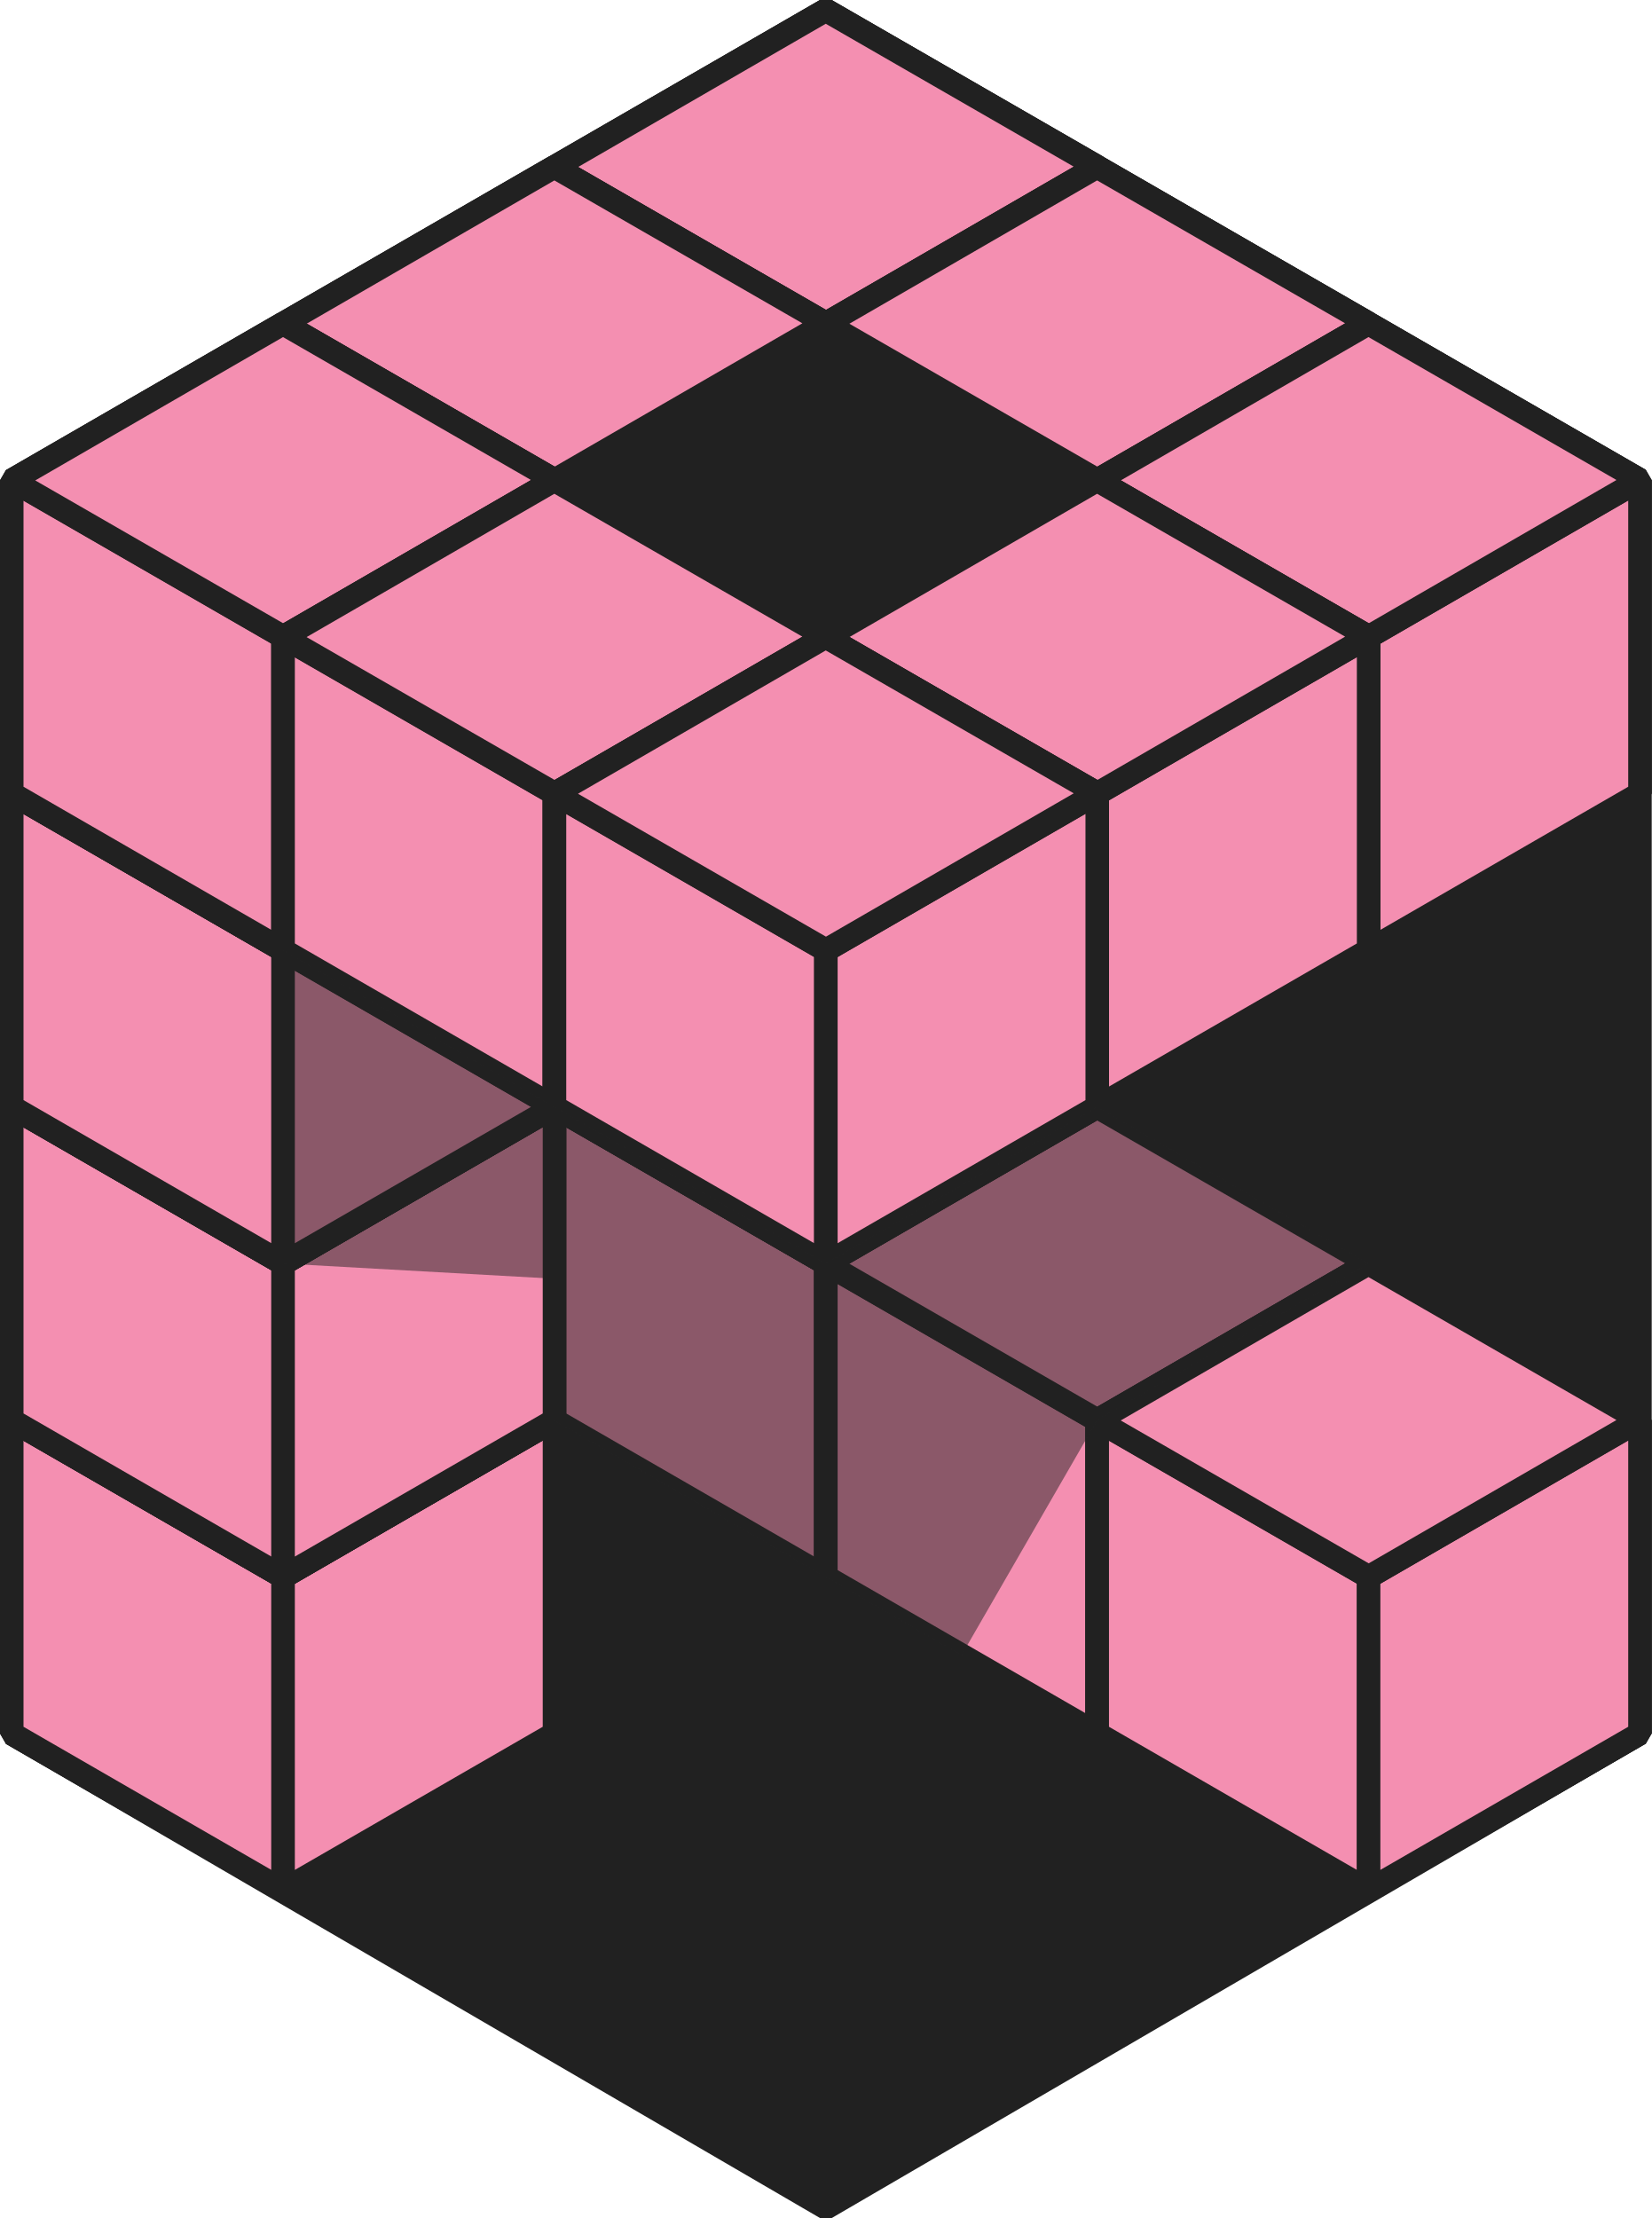
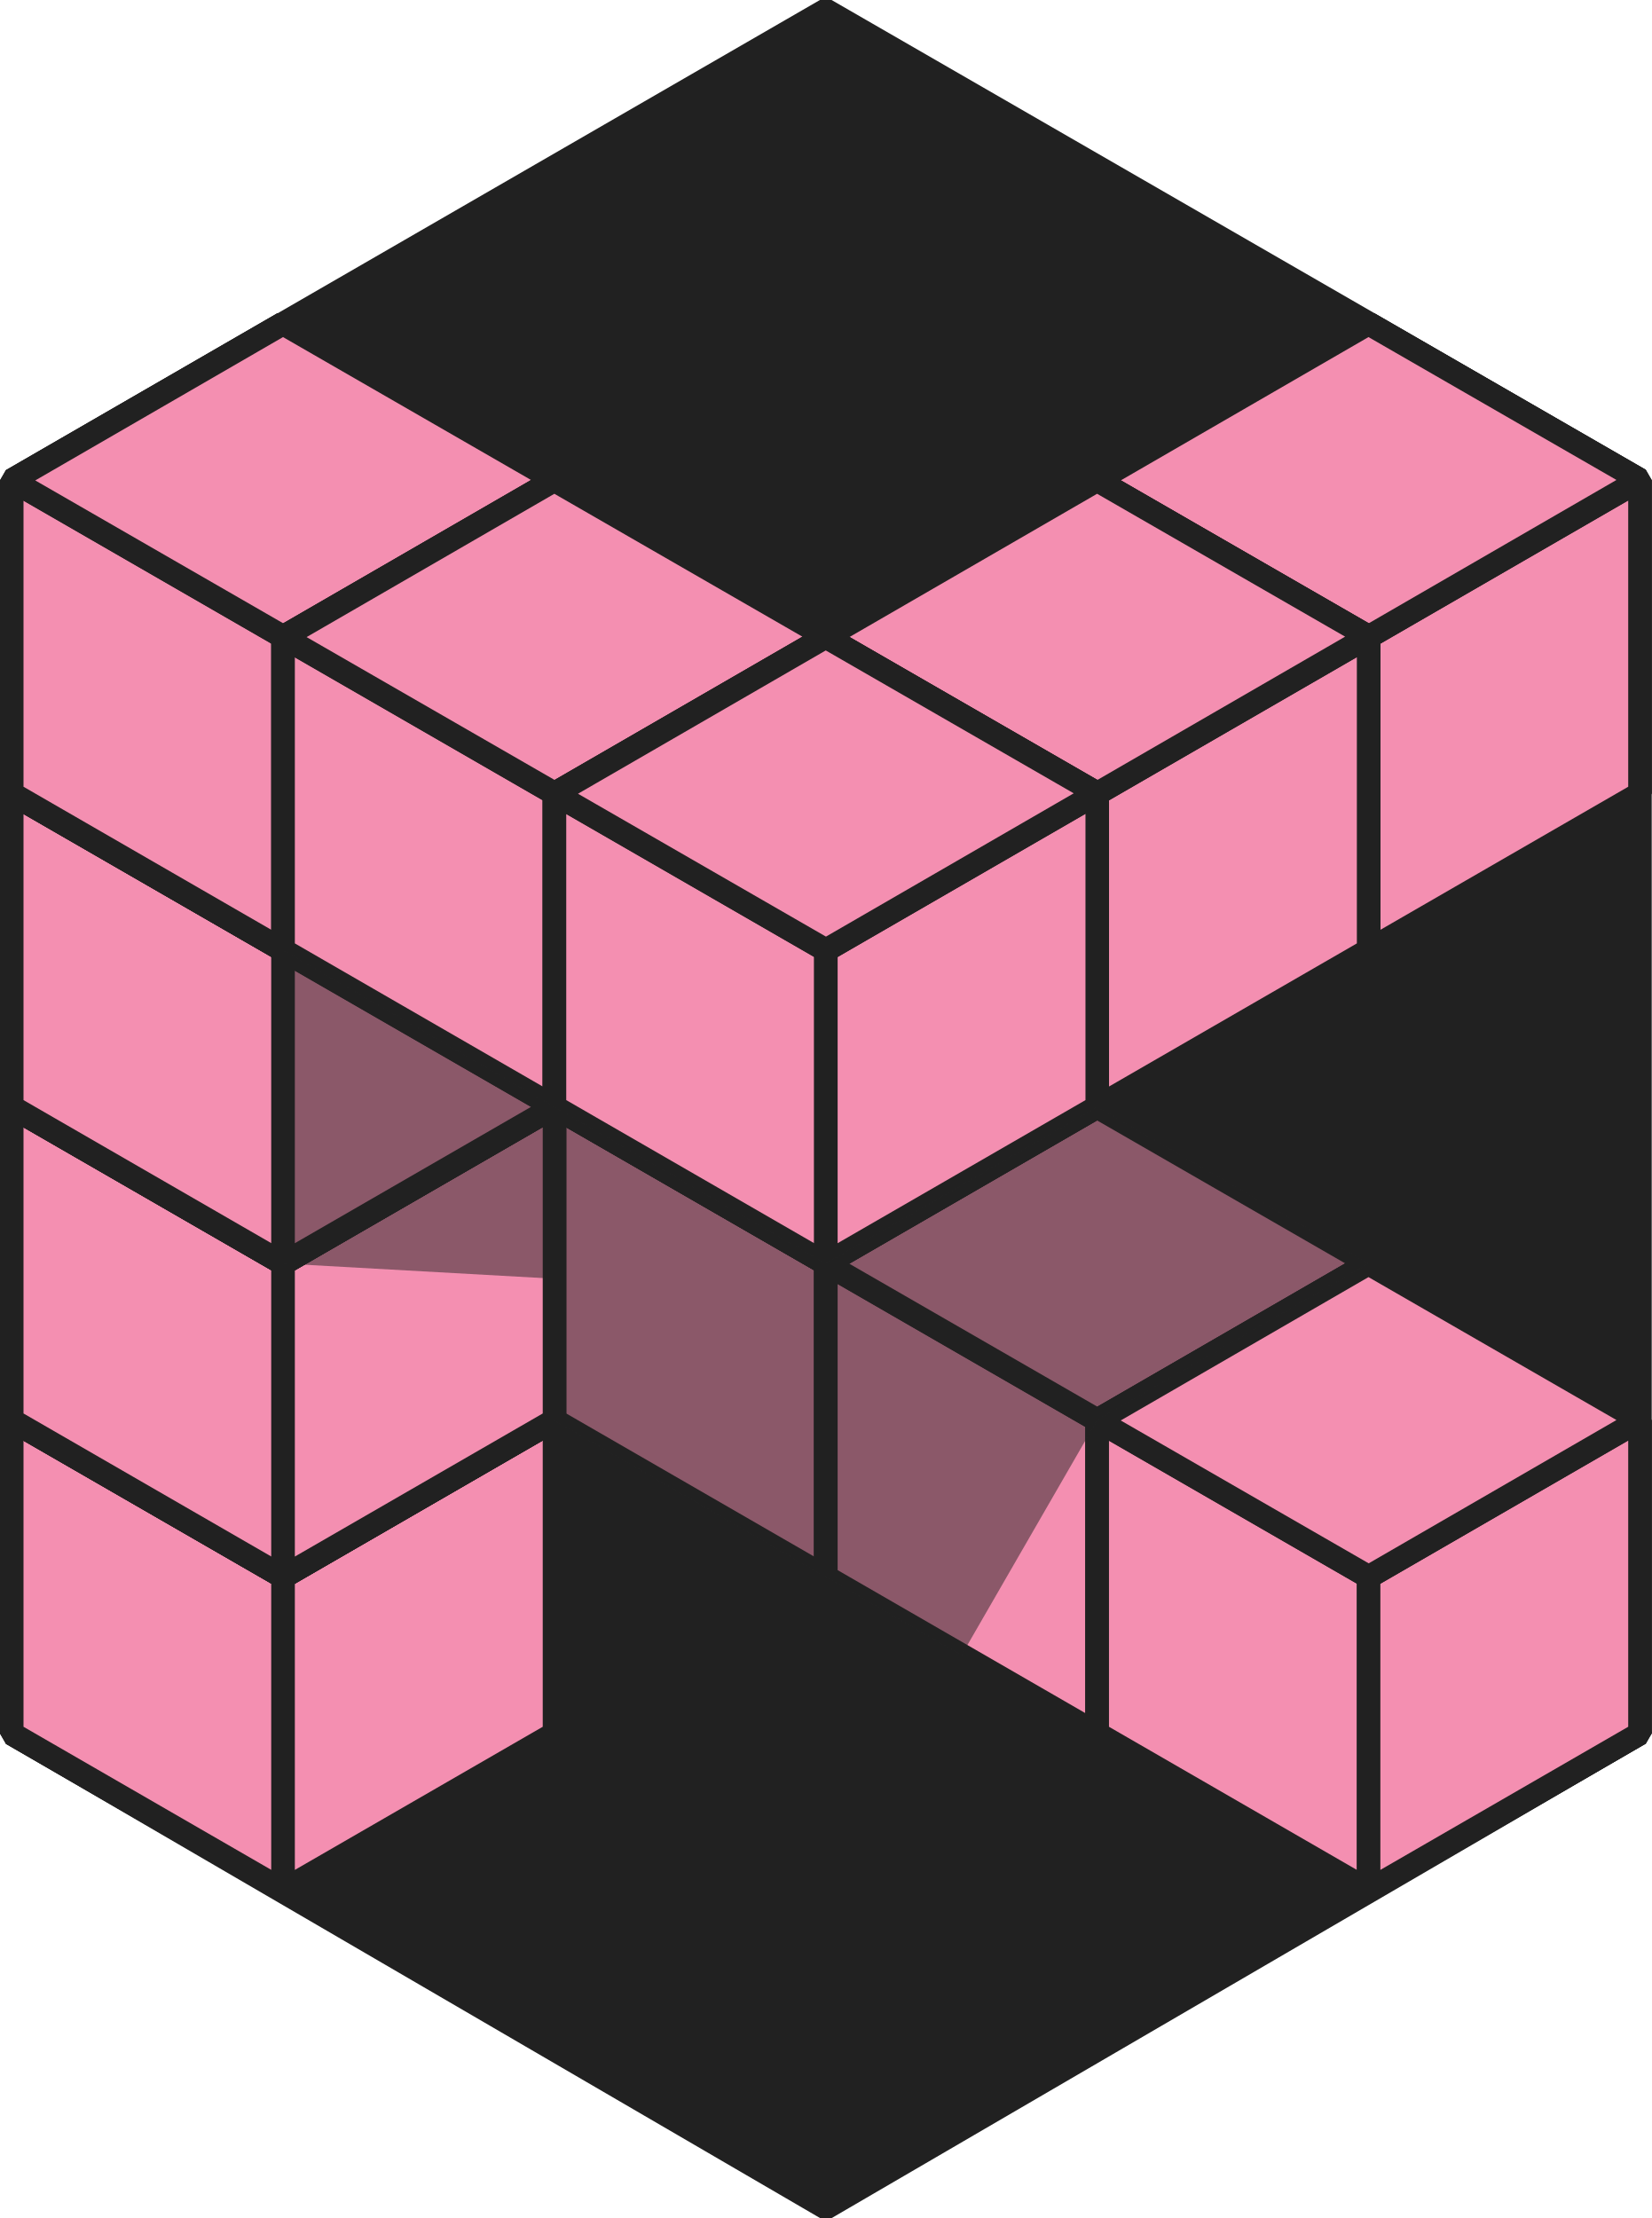
<svg xmlns="http://www.w3.org/2000/svg" viewBox="0 0 351.41 471.9">
  <defs>
    <style>.cls-1,.cls-4{fill:#212121;}.cls-1,.cls-2{stroke:#212121;stroke-linejoin:bevel;stroke-width:5px;}.cls-2{fill:#f48fb1;}.cls-3{opacity:0.5;}</style>
  </defs>
  <g id="Layer_2" data-name="Layer 2">
    <g id="Layer_3" data-name="Layer 3">
-       <polygon class="cls-1" points="348.91 102.12 348.91 368.78 175.71 469.74 2.5 368.83 2.5 102.22 175.68 2.17 348.91 102.12" />
+       <polygon class="cls-1" points="348.91 102.11 348.91 368.78 175.71 469.74 2.5 368.83 2.5 102.22 175.68 2.17 348.91 102.11" />
      <polygon class="cls-2" points="175.68 268.83 233.44 302.12 175.73 335.5 117.97 302.22 175.68 268.83" />
-       <polygon class="cls-2" points="175.71 268.83 233.44 302.17 233.44 235.5 175.71 202.17 175.71 268.83" />
-       <polygon class="cls-2" points="117.97 235.5 175.71 202.17 175.71 268.83 117.97 302.17 117.97 235.5" />
+       <polygon class="cls-2" points="175.71 268.83 233.44 302.17 233.44 235.5 175.71 202.16 175.71 268.83" />
+       <polygon class="cls-2" points="117.97 235.5 175.71 202.16 175.71 268.83 117.97 302.17 117.97 235.5" />
      <polygon class="cls-2" points="117.97 302.17 175.71 335.5 175.71 268.83 117.97 235.5 117.97 302.17" />
      <polygon class="cls-2" points="175.71 268.83 233.44 235.5 233.44 302.17 175.71 335.5 175.71 268.83" />
-       <polygon class="cls-2" points="175.68 202.17 233.44 235.45 175.73 268.83 117.97 235.55 175.68 202.17" />
+       <polygon class="cls-2" points="175.68 202.16 233.44 235.45 175.73 268.83 117.97 235.55 175.68 202.16" />
      <polygon class="cls-2" points="233.41 302.17 291.18 335.45 233.47 368.83 175.71 335.55 233.41 302.17" />
      <polygon class="cls-2" points="233.44 302.17 291.18 335.5 291.18 268.83 233.44 235.5 233.44 302.17" />
      <polygon class="cls-2" points="175.71 268.83 233.44 235.5 233.44 302.17 175.71 335.5 175.71 268.83" />
      <polygon class="cls-2" points="175.71 335.5 233.44 368.83 233.44 302.17 175.71 268.83 175.71 335.5" />
      <polygon class="cls-2" points="233.44 302.17 291.18 268.83 291.18 335.5 233.44 368.83 233.44 302.17" />
      <polygon class="cls-2" points="233.41 235.5 291.18 268.78 233.47 302.17 175.71 268.88 233.41 235.5" />
      <polygon class="cls-2" points="291.15 335.5 348.91 368.78 291.2 402.17 233.44 368.88 291.15 335.5" />
      <polygon class="cls-2" points="291.18 335.5 348.91 368.83 348.91 302.17 291.18 268.83 291.18 335.5" />
      <polygon class="cls-2" points="233.44 302.17 291.18 268.83 291.18 335.5 233.44 368.83 233.44 302.17" />
      <polygon class="cls-2" points="233.44 368.83 291.18 402.17 291.18 335.5 233.44 302.17 233.44 368.83" />
      <polygon class="cls-2" points="291.18 335.5 348.91 302.17 348.91 368.83 291.18 402.17 291.18 335.5" />
      <polygon class="cls-2" points="291.15 268.83 348.91 302.12 291.2 335.5 233.44 302.22 291.15 268.83" />
-       <polygon class="cls-2" points="175.68 68.83 233.44 102.12 175.73 135.5 117.97 102.22 175.68 68.83" />
-       <polygon class="cls-2" points="175.71 68.83 233.44 102.17 233.44 35.5 175.71 2.17 175.71 68.83" />
-       <polygon class="cls-2" points="117.97 35.5 175.71 2.17 175.71 68.83 117.97 102.17 117.97 35.5" />
-       <polygon class="cls-2" points="117.97 102.17 175.71 135.5 175.71 68.83 117.97 35.5 117.97 102.17" />
-       <polygon class="cls-2" points="175.71 68.83 233.44 35.5 233.44 102.17 175.71 135.5 175.71 68.83" />
-       <polygon class="cls-2" points="175.68 2.17 233.44 35.45 175.73 68.83 117.97 35.55 175.68 2.17" />
-       <polygon class="cls-2" points="117.94 102.17 175.71 135.45 118 168.83 60.23 135.55 117.94 102.17" />
-       <polygon class="cls-2" points="117.97 102.17 175.71 135.5 175.71 68.83 117.97 35.5 117.97 102.17" />
-       <polygon class="cls-2" points="60.23 68.83 117.97 35.5 117.97 102.17 60.23 135.5 60.23 68.83" />
-       <polygon class="cls-2" points="60.23 135.5 117.97 168.83 117.97 102.17 60.23 68.83 60.23 135.5" />
-       <polygon class="cls-1" points="117.97 102.17 175.71 68.83 175.71 135.5 117.97 168.83 117.97 102.17" />
-       <polygon class="cls-2" points="117.94 35.5 175.71 68.78 118 102.17 60.23 68.88 117.94 35.5" />
-       <polygon class="cls-2" points="233.41 102.17 291.18 135.45 233.47 168.83 175.71 135.55 233.41 102.17" />
-       <polygon class="cls-2" points="233.44 102.17 291.18 135.5 291.18 68.83 233.44 35.5 233.44 102.17" />
-       <polygon class="cls-2" points="175.71 68.83 233.44 35.5 233.44 102.17 175.71 135.5 175.71 68.83" />
-       <polygon class="cls-1" points="175.71 135.5 233.44 168.83 233.44 102.17 175.71 68.83 175.71 135.5" />
-       <polygon class="cls-2" points="233.44 102.17 291.18 68.83 291.18 135.5 233.44 168.83 233.44 102.17" />
-       <polygon class="cls-2" points="233.41 35.5 291.18 68.78 233.47 102.17 175.71 68.88 233.41 35.5" />
      <polygon class="cls-2" points="60.21 335.5 117.97 368.78 60.26 402.17 2.5 368.88 60.21 335.5" />
      <polygon class="cls-2" points="60.23 335.5 117.97 368.83 117.97 302.17 60.23 268.83 60.23 335.5" />
      <polygon class="cls-2" points="2.5 302.17 60.23 268.83 60.23 335.5 2.5 368.83 2.5 302.17" />
      <polygon class="cls-2" points="2.5 368.83 60.23 402.17 60.23 335.5 2.5 302.17 2.5 368.83" />
      <polygon class="cls-2" points="60.23 335.5 117.97 302.17 117.97 368.83 60.23 402.17 60.23 335.5" />
      <polygon class="cls-2" points="60.21 268.83 117.97 302.12 60.26 335.5 2.5 302.22 60.21 268.83" />
-       <polygon class="cls-2" points="291.15 135.5 348.91 168.78 291.2 202.17 233.44 168.88 291.15 135.5" />
+       <polygon class="cls-2" points="291.15 135.5 348.91 168.78 291.2 202.16 233.44 168.88 291.15 135.5" />
      <polygon class="cls-2" points="291.18 135.5 348.91 168.83 348.91 102.17 291.18 68.83 291.18 135.5" />
      <polygon class="cls-2" points="233.44 102.17 291.18 68.83 291.18 135.5 233.44 168.83 233.44 102.17" />
-       <polygon class="cls-2" points="233.44 168.83 291.18 202.17 291.18 135.5 233.44 102.17 233.44 168.83" />
-       <polygon class="cls-2" points="291.18 135.5 348.91 102.17 348.91 168.83 291.18 202.17 291.18 135.5" />
-       <polygon class="cls-2" points="291.15 68.83 348.91 102.12 291.2 135.5 233.44 102.22 291.15 68.83" />
+       <polygon class="cls-2" points="233.44 168.83 291.18 202.16 291.18 135.5 233.44 102.17 233.44 168.83" />
+       <polygon class="cls-2" points="291.18 135.5 348.91 102.17 348.91 168.83 291.18 202.16 291.18 135.5" />
+       <polygon class="cls-2" points="291.15 68.83 348.91 102.11 291.2 135.5 233.44 102.22 291.15 68.83" />
      <polygon class="cls-2" points="60.21 268.83 117.97 302.12 60.26 335.5 2.5 302.22 60.21 268.83" />
-       <polygon class="cls-2" points="60.23 268.83 117.97 302.17 117.97 235.5 60.23 202.17 60.23 268.83" />
-       <polygon class="cls-2" points="2.5 235.5 60.23 202.17 60.23 268.83 2.5 302.17 2.5 235.5" />
+       <polygon class="cls-2" points="60.23 268.83 117.97 302.17 117.97 235.5 60.23 202.16 60.23 268.83" />
+       <polygon class="cls-2" points="2.5 235.5 60.23 202.16 60.23 268.83 2.5 302.17 2.5 235.5" />
      <polygon class="cls-2" points="2.5 302.17 60.23 335.5 60.23 268.83 2.5 235.5 2.5 302.17" />
      <polygon class="cls-2" points="60.23 268.83 117.97 235.5 117.97 302.17 60.23 335.5 60.23 268.83" />
-       <polygon class="cls-2" points="60.21 202.17 117.97 235.45 60.26 268.83 2.5 235.55 60.21 202.17" />
-       <polygon class="cls-2" points="60.21 202.17 117.97 235.45 60.26 268.83 2.5 235.55 60.21 202.17" />
-       <polygon class="cls-2" points="60.23 202.17 117.97 235.5 117.97 168.83 60.23 135.5 60.23 202.17" />
-       <polygon class="cls-2" points="2.5 168.83 60.23 135.5 60.23 202.17 2.5 235.5 2.5 168.83" />
-       <polygon class="cls-2" points="2.5 235.5 60.23 268.83 60.23 202.17 2.5 168.83 2.5 235.5" />
-       <polygon class="cls-2" points="60.23 202.17 117.97 168.83 117.97 235.5 60.23 268.83 60.23 202.17" />
-       <polygon class="cls-2" points="60.21 135.5 117.97 168.78 60.26 202.17 2.5 168.88 60.21 135.5" />
-       <polygon class="cls-2" points="60.21 135.5 117.97 168.78 60.26 202.17 2.5 168.88 60.21 135.5" />
+       <polygon class="cls-2" points="60.21 202.16 117.97 235.45 60.26 268.83 2.5 235.55 60.21 202.16" />
+       <polygon class="cls-2" points="60.21 202.16 117.97 235.45 60.26 268.83 2.5 235.55 60.21 202.16" />
+       <polygon class="cls-2" points="60.23 202.16 117.97 235.5 117.97 168.83 60.23 135.5 60.23 202.16" />
+       <polygon class="cls-2" points="2.5 168.83 60.23 135.5 60.23 202.16 2.5 235.5 2.5 168.83" />
+       <polygon class="cls-2" points="2.5 235.5 60.23 268.83 60.23 202.16 2.5 168.83 2.5 235.5" />
+       <polygon class="cls-2" points="60.23 202.16 117.97 168.83 117.97 235.5 60.23 268.83 60.23 202.16" />
+       <polygon class="cls-2" points="60.21 135.5 117.97 168.78 60.26 202.16 2.5 168.88 60.21 135.5" />
+       <polygon class="cls-2" points="60.21 135.5 117.97 168.78 60.26 202.16 2.5 168.88 60.21 135.5" />
      <polygon class="cls-2" points="60.23 135.5 117.97 168.83 117.97 102.17 60.23 68.83 60.23 135.5" />
      <polygon class="cls-2" points="2.5 102.17 60.23 68.83 60.23 135.5 2.5 168.83 2.5 102.17" />
-       <polygon class="cls-2" points="2.5 168.83 60.23 202.17 60.23 135.5 2.5 102.17 2.5 168.83" />
-       <polygon class="cls-2" points="60.23 135.5 117.97 102.17 117.97 168.83 60.23 202.17 60.23 135.5" />
-       <polygon class="cls-2" points="60.21 68.83 117.97 102.12 60.26 135.5 2.5 102.22 60.21 68.83" />
+       <polygon class="cls-2" points="2.5 168.83 60.23 202.16 60.23 135.5 2.5 102.17 2.5 168.83" />
+       <polygon class="cls-2" points="60.23 135.5 117.97 102.17 117.97 168.83 60.23 202.16 60.23 135.5" />
+       <polygon class="cls-2" points="60.21 68.83 117.97 102.11 60.26 135.5 2.5 102.22 60.21 68.83" />
      <polygon class="cls-2" points="117.94 168.83 175.71 202.12 118 235.5 60.23 202.22 117.94 168.83" />
-       <polygon class="cls-2" points="117.97 168.83 175.71 202.17 175.71 135.5 117.97 102.17 117.97 168.83" />
-       <polygon class="cls-2" points="60.23 135.5 117.97 102.17 117.97 168.83 60.23 202.17 60.23 135.5" />
-       <polygon class="cls-2" points="60.23 202.17 117.97 235.5 117.97 168.83 60.23 135.5 60.23 202.17" />
-       <polygon class="cls-2" points="117.97 168.83 175.71 135.5 175.71 202.17 117.97 235.5 117.97 168.83" />
+       <polygon class="cls-2" points="117.97 168.83 175.71 202.16 175.71 135.5 117.97 102.17 117.97 168.83" />
+       <polygon class="cls-2" points="60.23 135.5 117.97 102.17 117.97 168.83 60.23 202.16 60.23 135.5" />
+       <polygon class="cls-2" points="60.23 202.16 117.97 235.5 117.97 168.83 60.23 135.5 60.23 202.16" />
+       <polygon class="cls-2" points="117.97 168.83 175.71 135.5 175.71 202.16 117.97 235.5 117.97 168.83" />
      <polygon class="cls-2" points="117.94 102.17 175.71 135.45 118 168.83 60.23 135.55 117.94 102.17" />
      <polygon class="cls-2" points="233.41 168.83 291.18 202.12 233.47 235.5 175.71 202.22 233.41 168.83" />
-       <polygon class="cls-2" points="233.44 168.83 291.18 202.17 291.18 135.5 233.44 102.17 233.44 168.83" />
-       <polygon class="cls-2" points="175.71 135.5 233.44 102.17 233.44 168.83 175.71 202.17 175.71 135.5" />
-       <polygon class="cls-2" points="175.71 202.17 233.44 235.5 233.44 168.83 175.71 135.5 175.71 202.17" />
-       <polygon class="cls-2" points="233.44 168.83 291.18 135.5 291.18 202.17 233.44 235.5 233.44 168.83" />
+       <polygon class="cls-2" points="233.44 168.83 291.18 202.16 291.18 135.5 233.44 102.17 233.44 168.83" />
+       <polygon class="cls-2" points="175.71 135.5 233.44 102.17 233.44 168.83 175.71 202.16 175.71 135.5" />
+       <polygon class="cls-2" points="175.71 202.16 233.44 235.5 233.44 168.83 175.71 135.5 175.71 202.16" />
+       <polygon class="cls-2" points="233.44 168.83 291.18 135.5 291.18 202.16 233.44 235.5 233.44 168.83" />
      <polygon class="cls-2" points="233.41 102.17 291.18 135.45 233.47 168.83 175.71 135.55 233.41 102.17" />
-       <polygon class="cls-2" points="175.68 202.17 233.44 235.45 175.73 268.83 117.97 235.55 175.68 202.17" />
-       <polygon class="cls-2" points="175.71 202.17 233.44 235.5 233.44 168.83 175.71 135.5 175.71 202.17" />
-       <polygon class="cls-2" points="117.97 168.83 175.71 135.5 175.71 202.17 117.97 235.5 117.97 168.83" />
-       <polygon class="cls-2" points="117.97 235.5 175.71 268.83 175.71 202.17 117.97 168.83 117.97 235.5" />
-       <polygon class="cls-2" points="175.71 202.17 233.44 168.83 233.44 235.5 175.71 268.83 175.71 202.17" />
-       <polygon class="cls-2" points="175.68 135.5 233.44 168.78 175.73 202.17 117.97 168.88 175.68 135.5" />
+       <polygon class="cls-2" points="175.68 202.16 233.44 235.45 175.73 268.83 117.97 235.55 175.68 202.16" />
+       <polygon class="cls-2" points="175.71 202.16 233.44 235.5 233.44 168.83 175.71 135.5 175.71 202.16" />
+       <polygon class="cls-2" points="117.97 168.83 175.71 135.5 175.71 202.16 117.97 235.5 117.97 168.83" />
+       <polygon class="cls-2" points="117.97 235.5 175.71 268.83 175.71 202.16 117.97 168.83 117.97 235.5" />
+       <polygon class="cls-2" points="175.71 202.16 233.44 168.83 233.44 235.5 175.71 268.83 175.71 202.16" />
+       <polygon class="cls-2" points="175.68 135.5 233.44 168.78 175.73 202.16 117.97 168.88 175.68 135.5" />
      <g class="cls-3">
-         <polygon class="cls-4" points="60.23 202.17 175.68 268.83 233.44 235.5 291.18 268.83 233.44 302.12 204.57 352.17 117.97 302.22 117.97 272.06 60.23 268.83 60.23 202.17" />
+         <polygon class="cls-4" points="60.23 202.16 175.68 268.83 233.44 235.5 291.18 268.83 233.44 302.12 204.57 352.17 117.97 302.22 117.97 272.06 60.23 268.83 60.23 202.16" />
      </g>
    </g>
  </g>
</svg>
